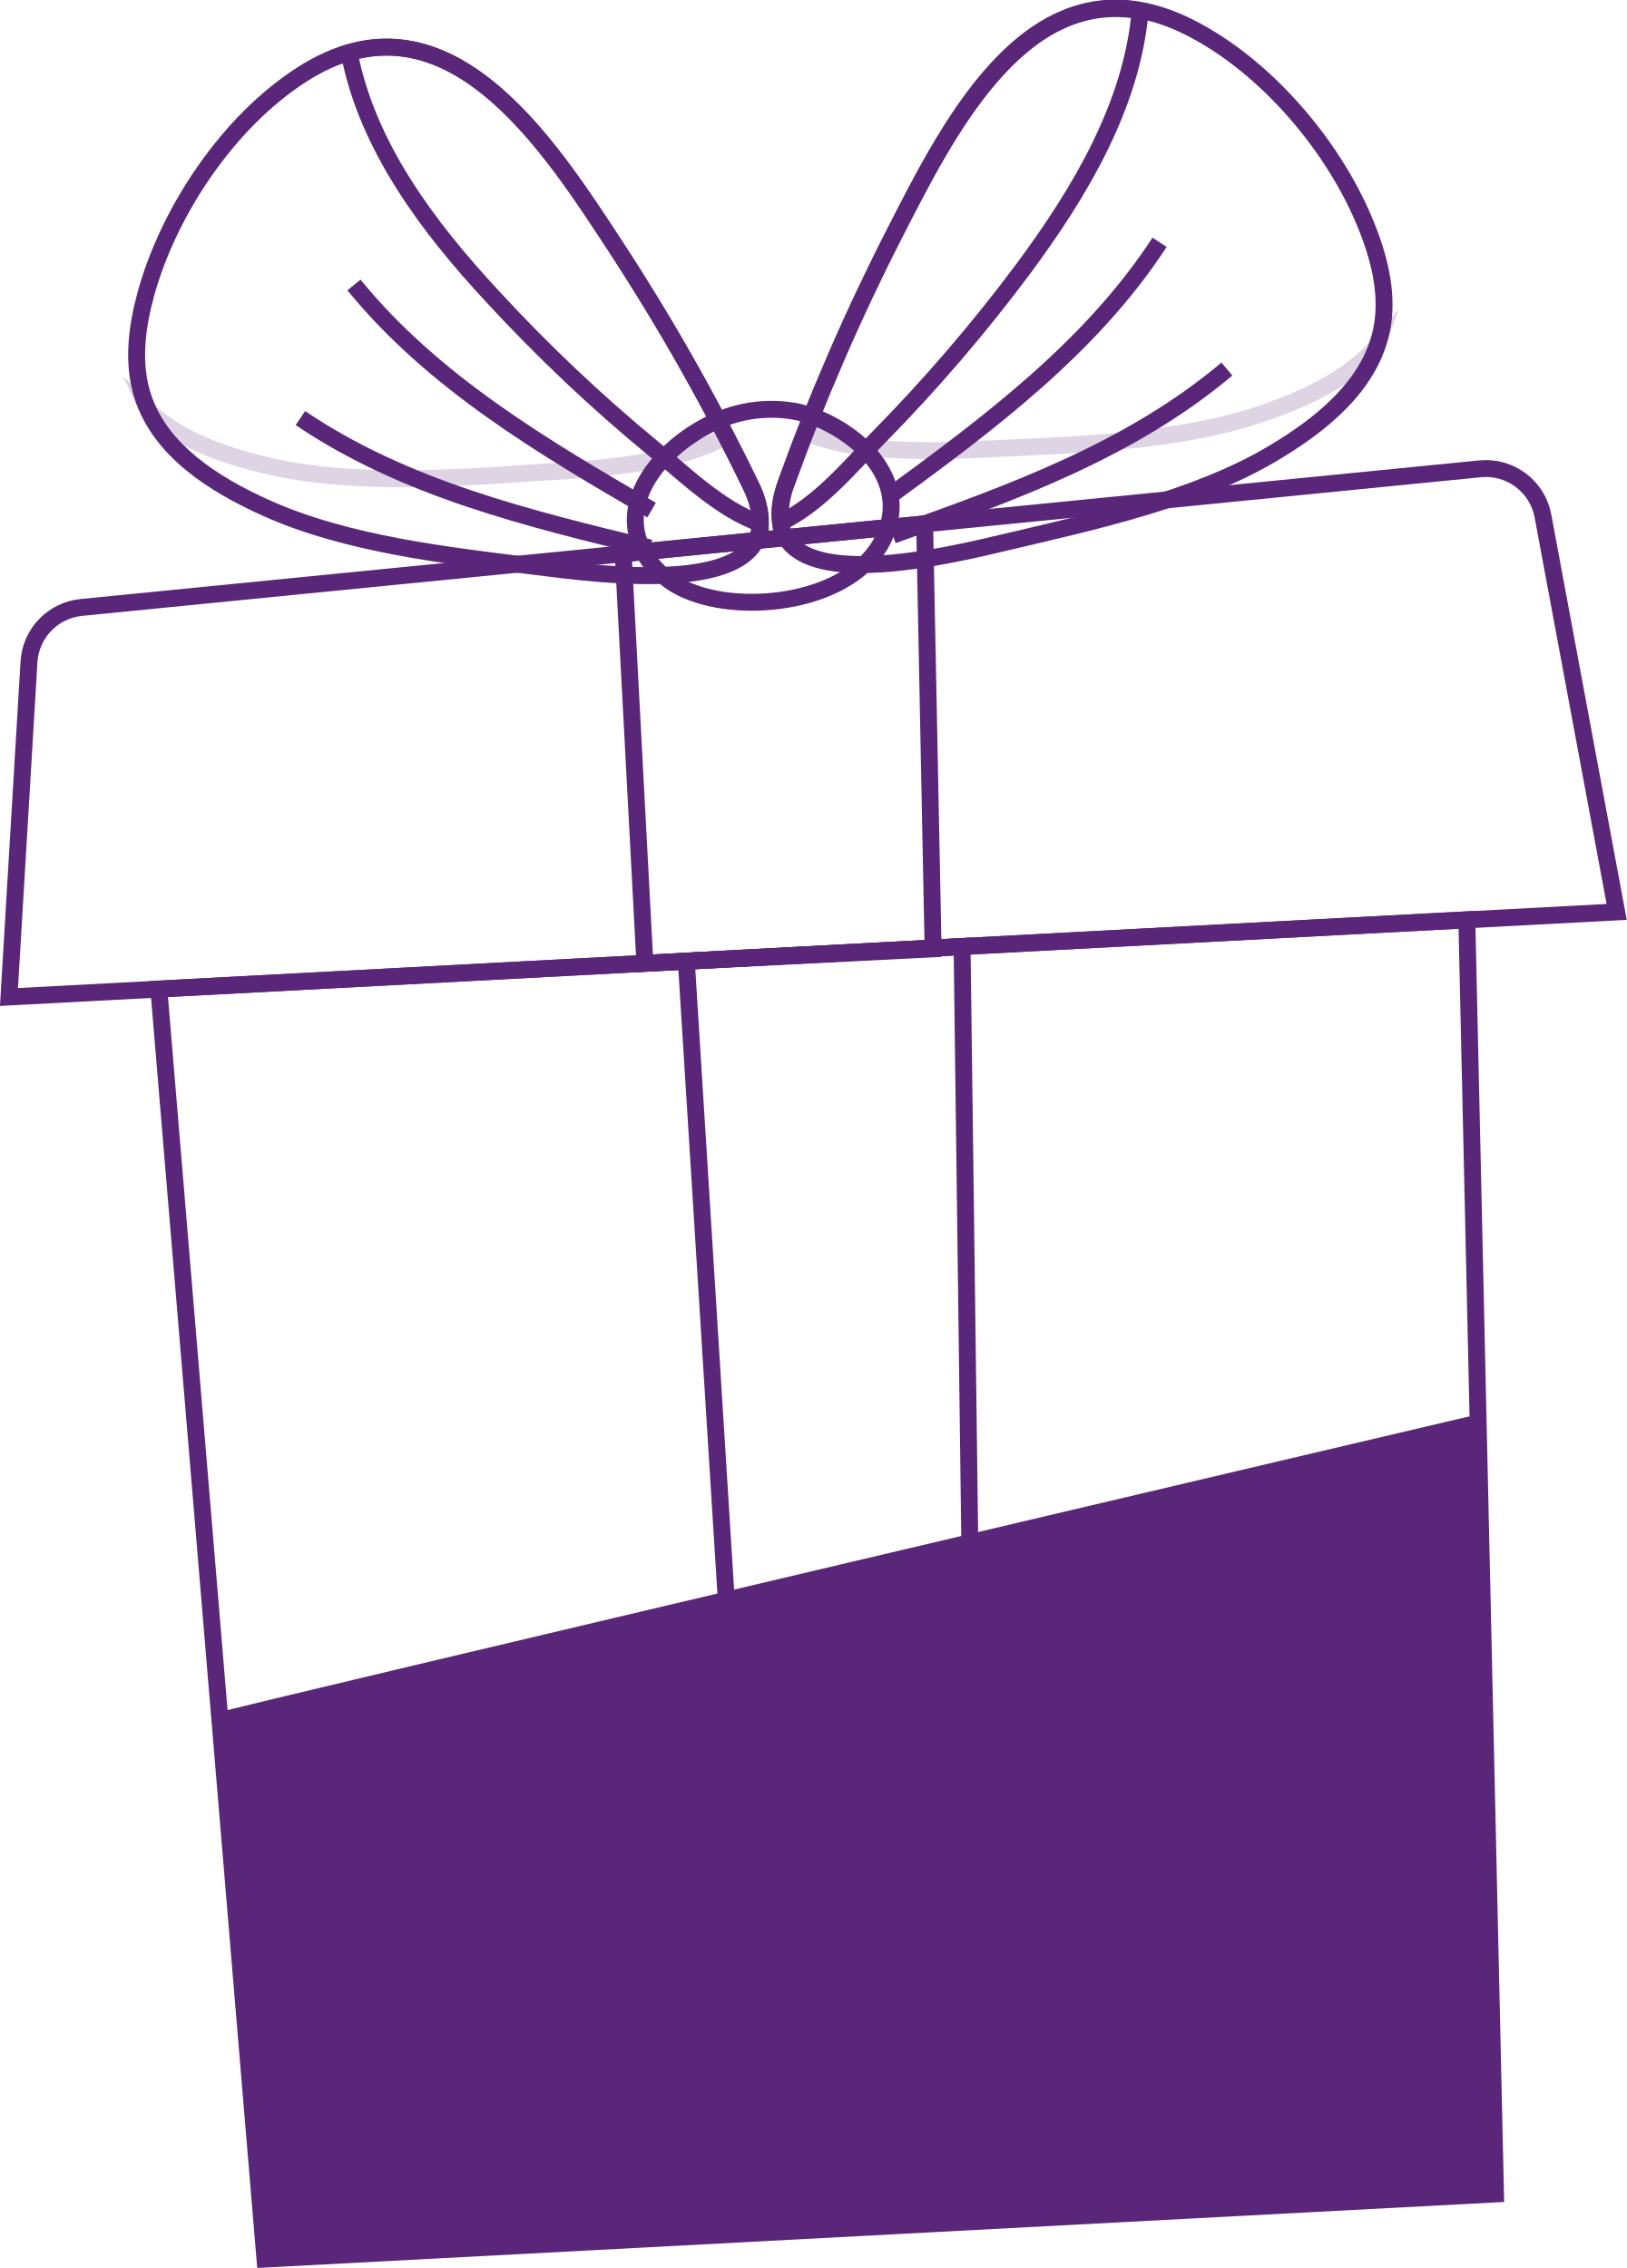
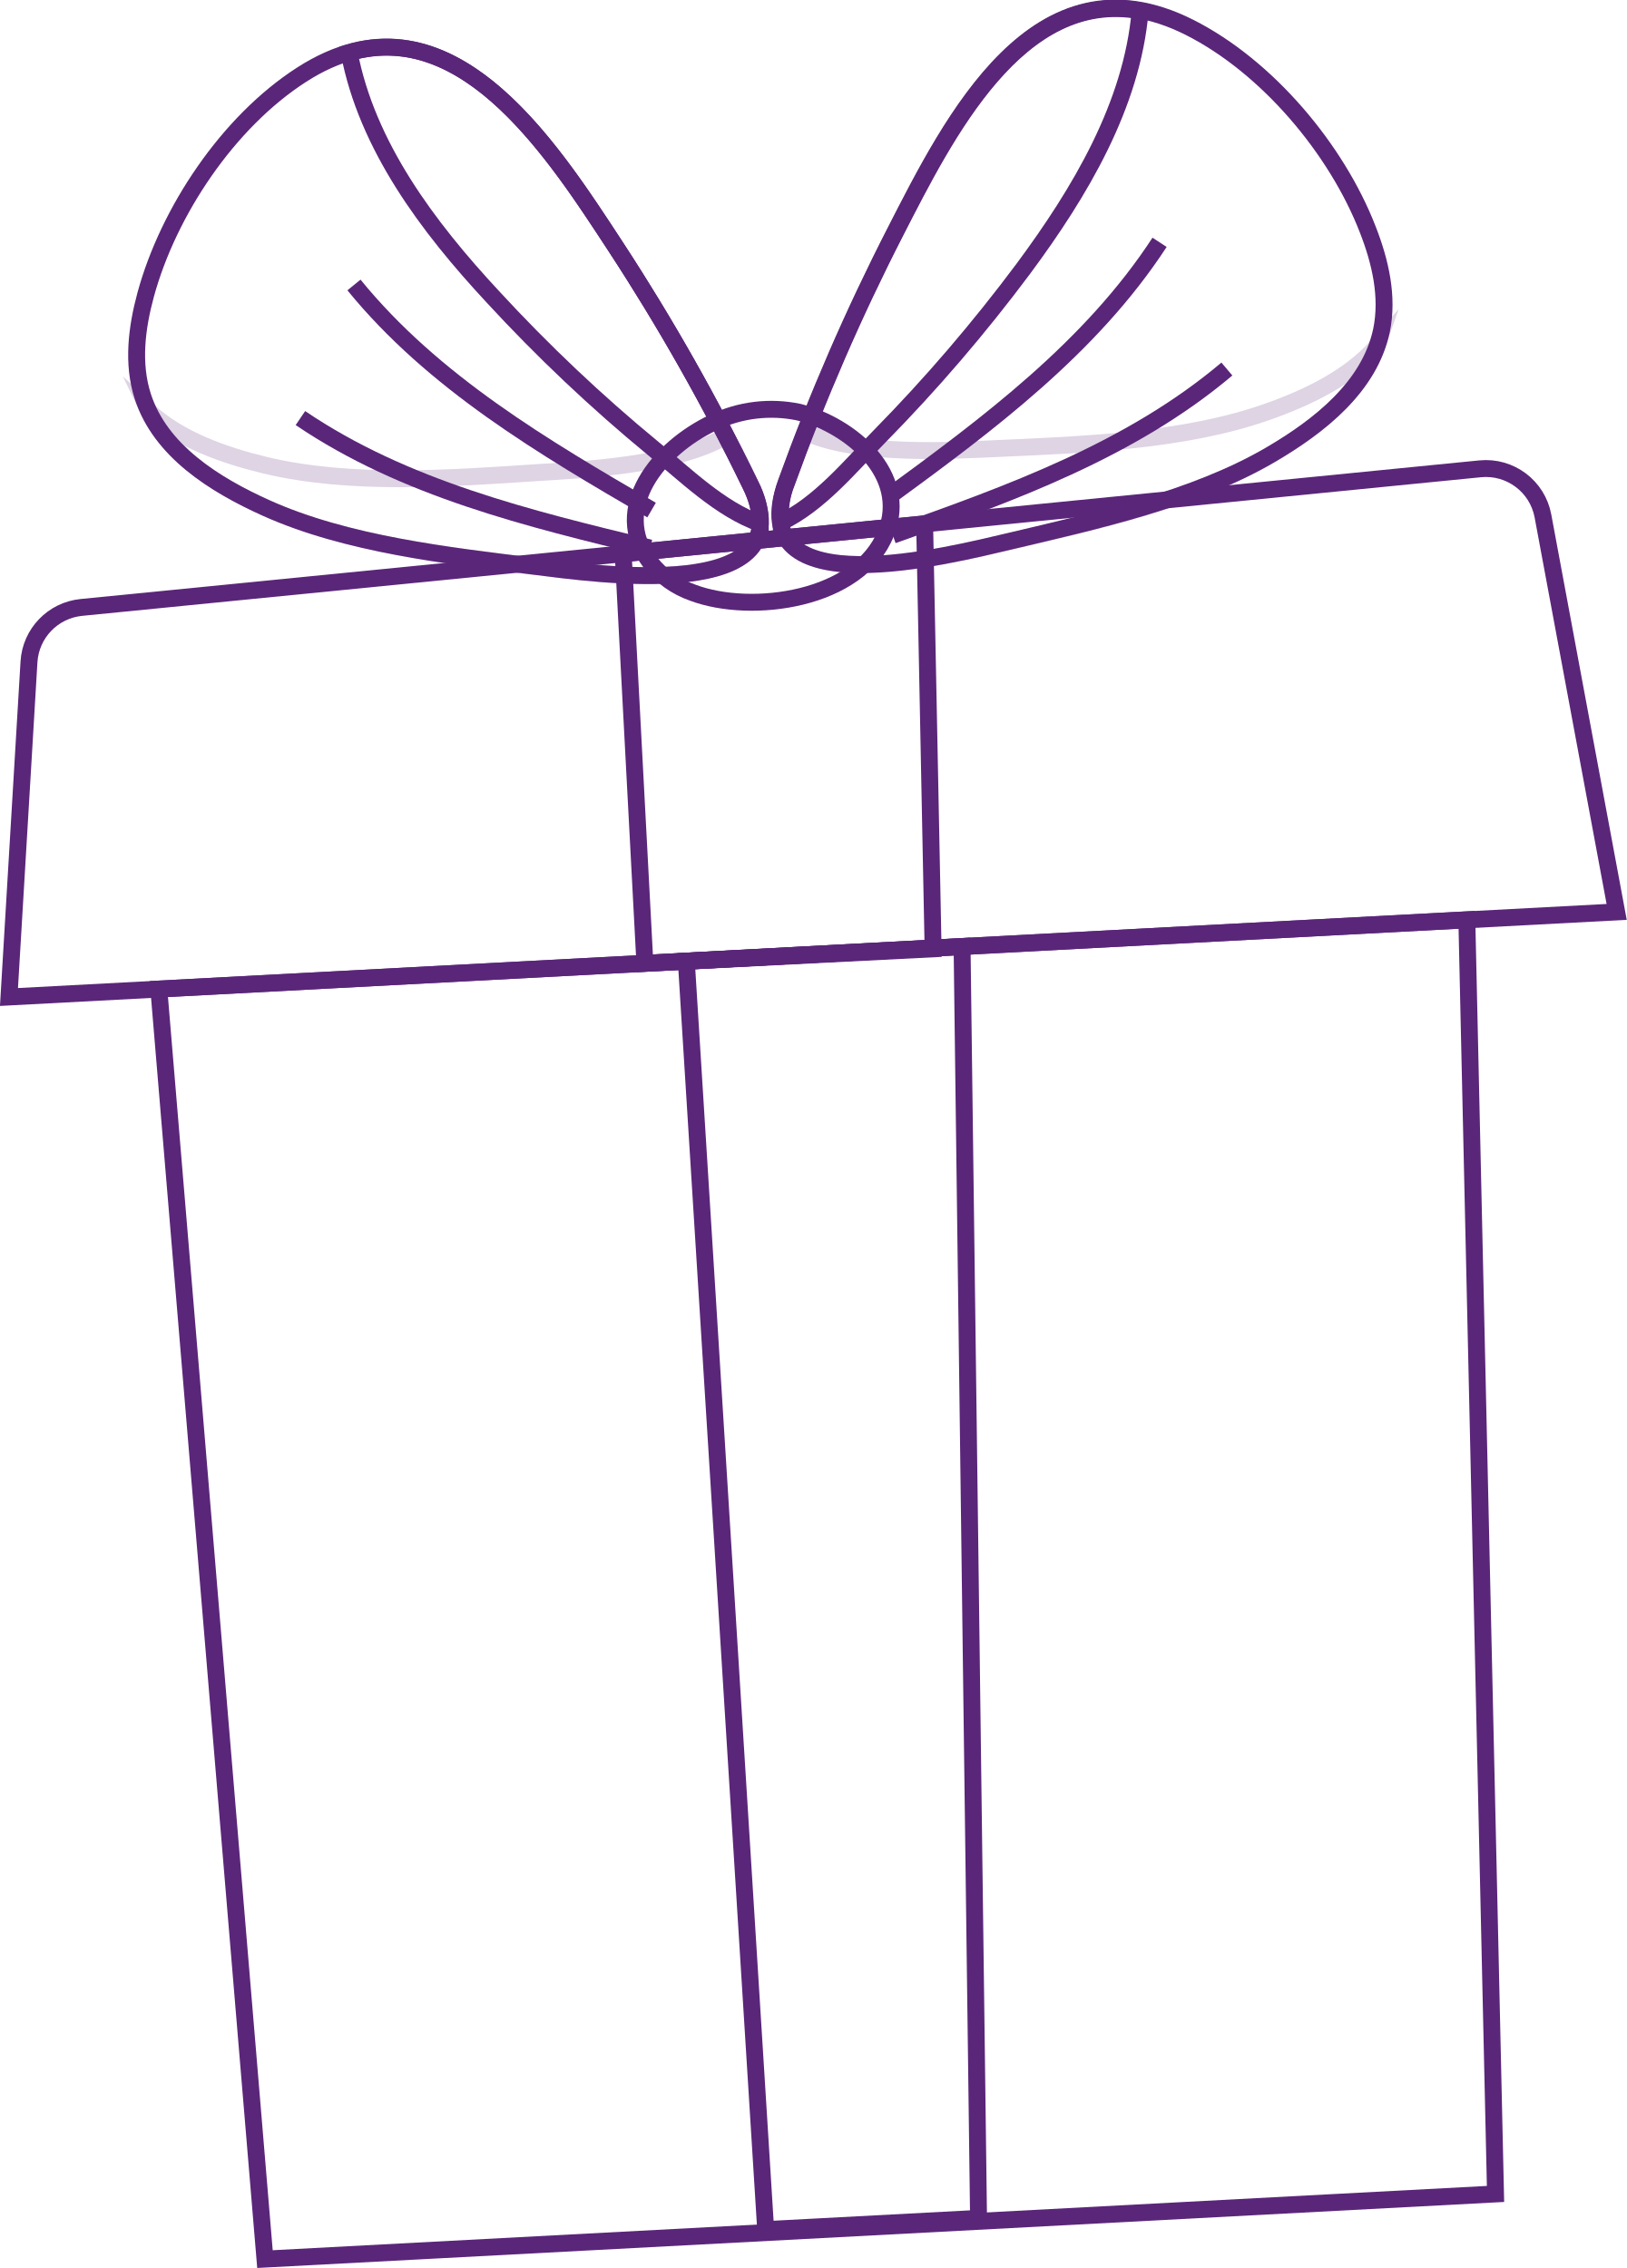
<svg xmlns="http://www.w3.org/2000/svg" viewBox="0 0 221.15 308.4">
  <defs>
-     <style>.cls-1,.cls-2{fill:none;stroke:#5a2679;stroke-miterlimit:10;stroke-width:2.3px;}.cls-2{opacity:0.2;}.cls-3{fill:#5a2679;}</style>
+     <style>.cls-1,.cls-2{fill:none;stroke:#5a2679;stroke-miterlimit:10;stroke-width:2.3px;}.cls-2{opacity:0.2;}</style>
  </defs>
  <g id="Capa_2" data-name="Capa 2">
    <g id="Capa_1-2" data-name="Capa 1">
-       <path class="cls-1" d="M172.7,61.85c-10.35,6.05-23.82,9-35.36,11.73-8,1.87-36.66,9.3-30.45-8a291.92,291.92,0,0,1,14.82-34.11c7.67-15,19.24-38.21,40-27.75,10.57,5.34,20,16.57,24.23,27.48,1.71,4.37,2.82,9.15,1.87,13.74C186.18,52.59,179.41,57.92,172.7,61.85Z" />
-       <path class="cls-1" d="M120.64,67.67c13.68-10,27.66-20.4,37-34.72" />
-       <path class="cls-1" d="M121.37,72.77c16-5.67,32.36-11.56,45.42-22.59" />
-       <path class="cls-2" d="M172.28,56c-11.29,4-25.08,4.47-36.92,5-5.18.22-18.82,1.1-25.87-2.24-.89,2.28-1.77,4.56-2.6,6.86-6.21,17.25,22.44,9.82,30.46,8,11.53-2.7,25-5.68,35.35-11.73,6.05-3.54,12.13-8.25,14.42-14.73C183.38,51.36,177.74,54.08,172.28,56Z" />
-       <path class="cls-1" d="M155,1.47c-16.58-3-26.44,16.79-33.24,30.05a291.92,291.92,0,0,0-14.82,34.11,11.43,11.43,0,0,0-.8,5.41c5.25-2.49,9.46-7.66,13.43-11.7a220.09,220.09,0,0,0,19.55-22.8C146.84,26.12,153.89,14.3,155,1.47Z" />
-       <path class="cls-1" d="M36.19,69.08C47.12,74,60.83,75.55,72.59,77,80.76,78,110,82.38,102,65.89A289.64,289.64,0,0,0,83.69,33.53C74.49,19.47,60.53-2.43,41,10.16c-10,6.43-18.1,18.58-21.19,29.89-1.23,4.52-1.84,9.39-.4,13.85C21.81,61.3,29.11,65.89,36.19,69.08Z" />
-       <path class="cls-1" d="M88.58,69.36C73.92,60.83,58.92,52,48.12,38.75" />
-       <path class="cls-1" d="M88.39,74.52c-16.5-4-33.4-8.08-47.55-17.67" />
-       <path class="cls-2" d="M36,63.25c11.65,2.81,25.41,1.79,37.23,1,5.18-.32,18.83-.9,25.5-5,1.12,2.17,2.24,4.35,3.3,6.55C110,82.38,80.76,78,72.59,77c-11.76-1.46-25.47-3-36.4-7.93C29.8,66.2,23.27,62.16,20.3,56,24.47,59.78,30.36,61.88,36,63.25Z" />
-       <path class="cls-1" d="M47.47,7.16C63.64,2.47,75.54,21.07,83.69,33.53A291.3,291.3,0,0,1,102,65.89a11.38,11.38,0,0,1,1.36,5.29C97.92,69.26,93.19,64.56,88.82,61A218.4,218.4,0,0,1,67,40.36C58.13,30.82,49.88,19.81,47.47,7.16Z" />
-       <path class="cls-1" d="M97,57.44c-7.46,3.5-14.1,11.66-8.62,19A12.64,12.64,0,0,0,94.2,80.6c8,3,22.63,1,26.23-8.1,3.19-8-4.8-14.66-11.81-16.45A18.21,18.21,0,0,0,97,57.44Z" />
-       <path class="cls-1" d="M219.78,124,1.22,135.57,3.94,90a7.91,7.91,0,0,1,7.11-7.4L201.21,63.75a7.89,7.89,0,0,1,8.55,6.42Z" />
+       <path class="cls-1" d="M172.7,61.85c-10.35,6.05-23.82,9-35.36,11.73-8,1.87-36.66,9.3-30.45-8a291.92,291.92,0,0,1,14.82-34.11c7.67-15,19.24-38.21,40-27.75,10.57,5.34,20,16.57,24.23,27.48,1.71,4.37,2.82,9.15,1.87,13.74C186.18,52.59,179.41,57.92,172.7,61.85Z" transform="translate(0 0)" />
+       <path class="cls-1" d="M120.64,67.67c13.68-10,27.66-20.4,37-34.72" transform="translate(0 0)" />
+       <path class="cls-1" d="M121.37,72.77c16-5.67,32.36-11.56,45.42-22.59" transform="translate(0 0)" />
+       <path class="cls-2" d="M172.28,56c-11.29,4-25.08,4.47-36.92,5-5.18.22-18.82,1.1-25.87-2.24-.89,2.28-1.77,4.56-2.6,6.86-6.21,17.25,22.44,9.82,30.46,8,11.53-2.7,25-5.68,35.35-11.73,6.05-3.54,12.13-8.25,14.42-14.73C183.38,51.36,177.74,54.08,172.28,56Z" transform="translate(0 0)" />
+       <path class="cls-1" d="M155,1.47c-16.58-3-26.44,16.79-33.24,30.05a291.92,291.92,0,0,0-14.82,34.11,11.43,11.43,0,0,0-.8,5.41c5.25-2.49,9.46-7.66,13.43-11.7a220.09,220.09,0,0,0,19.55-22.8C146.84,26.12,153.89,14.3,155,1.47Z" transform="translate(0 0)" />
+       <path class="cls-1" d="M36.19,69.08C47.12,74,60.83,75.55,72.59,77,80.76,78,110,82.38,102,65.89A289.64,289.64,0,0,0,83.69,33.53C74.49,19.47,60.53-2.43,41,10.16c-10,6.43-18.1,18.58-21.19,29.89-1.23,4.52-1.84,9.39-.4,13.85C21.81,61.3,29.11,65.89,36.19,69.08Z" transform="translate(0 0)" />
+       <path class="cls-1" d="M88.58,69.36C73.92,60.83,58.92,52,48.12,38.75" transform="translate(0 0)" />
+       <path class="cls-1" d="M88.39,74.52c-16.5-4-33.4-8.08-47.55-17.67" transform="translate(0 0)" />
+       <path class="cls-2" d="M36,63.25c11.65,2.81,25.41,1.79,37.23,1,5.18-.32,18.83-.9,25.5-5,1.12,2.17,2.24,4.35,3.3,6.55C110,82.38,80.76,78,72.59,77c-11.76-1.46-25.47-3-36.4-7.93C29.8,66.2,23.27,62.16,20.3,56,24.47,59.78,30.36,61.88,36,63.25Z" transform="translate(0 0)" />
+       <path class="cls-1" d="M47.47,7.16C63.64,2.47,75.54,21.07,83.69,33.53A291.3,291.3,0,0,1,102,65.89a11.38,11.38,0,0,1,1.36,5.29C97.92,69.26,93.19,64.56,88.82,61A218.4,218.4,0,0,1,67,40.36C58.13,30.82,49.88,19.81,47.47,7.16Z" transform="translate(0 0)" />
+       <path class="cls-1" d="M97,57.44c-7.46,3.5-14.1,11.66-8.62,19A12.64,12.64,0,0,0,94.2,80.6c8,3,22.63,1,26.23-8.1,3.19-8-4.8-14.66-11.81-16.45A18.21,18.21,0,0,0,97,57.44Z" transform="translate(0 0)" />
+       <path class="cls-1" d="M219.78,124,1.22,135.57,3.94,90a7.91,7.91,0,0,1,7.11-7.4L201.21,63.75a7.89,7.89,0,0,1,8.55,6.42Z" transform="translate(0 0)" />
      <polygon class="cls-1" points="203.31 298.33 36.02 307.19 21.59 134.49 199.41 125.07 203.31 298.33" />
      <polygon class="cls-1" points="104.09 303.18 93.3 130.69 130.79 128.7 133.03 301.65 104.09 303.18" />
      <polygon class="cls-1" points="84.72 75.29 87.67 130.99 126.85 129.02 125.7 71.23 84.72 75.29" />
-       <path class="cls-3" d="M29.81,232.84c-.09-.26,171.11-40.52,171.11-40.52l2.39,106L36,307.19Z" />
    </g>
  </g>
</svg>
